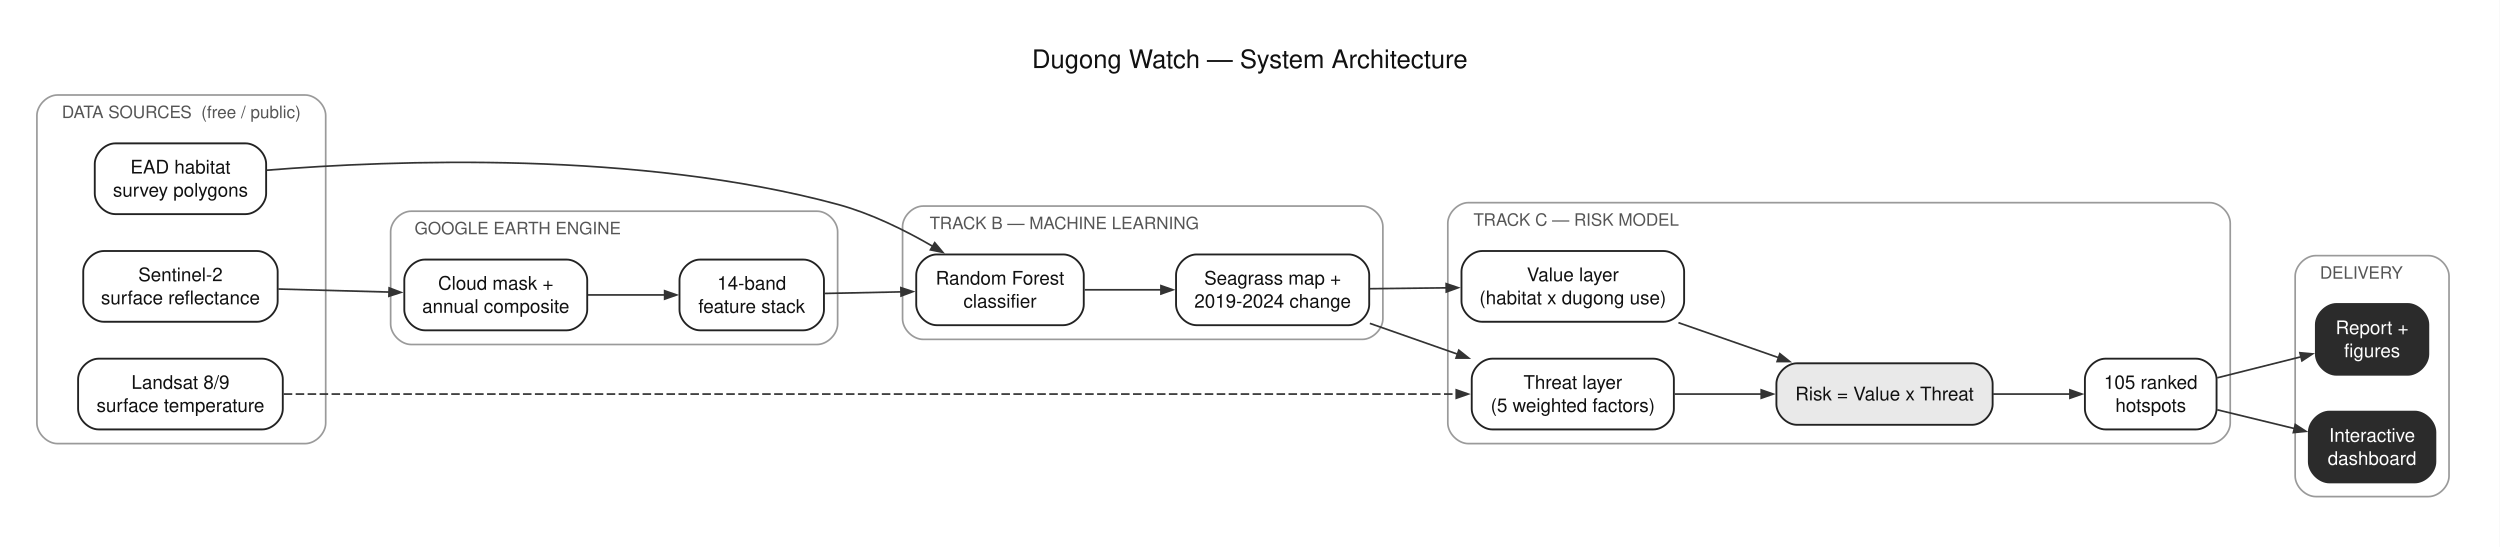
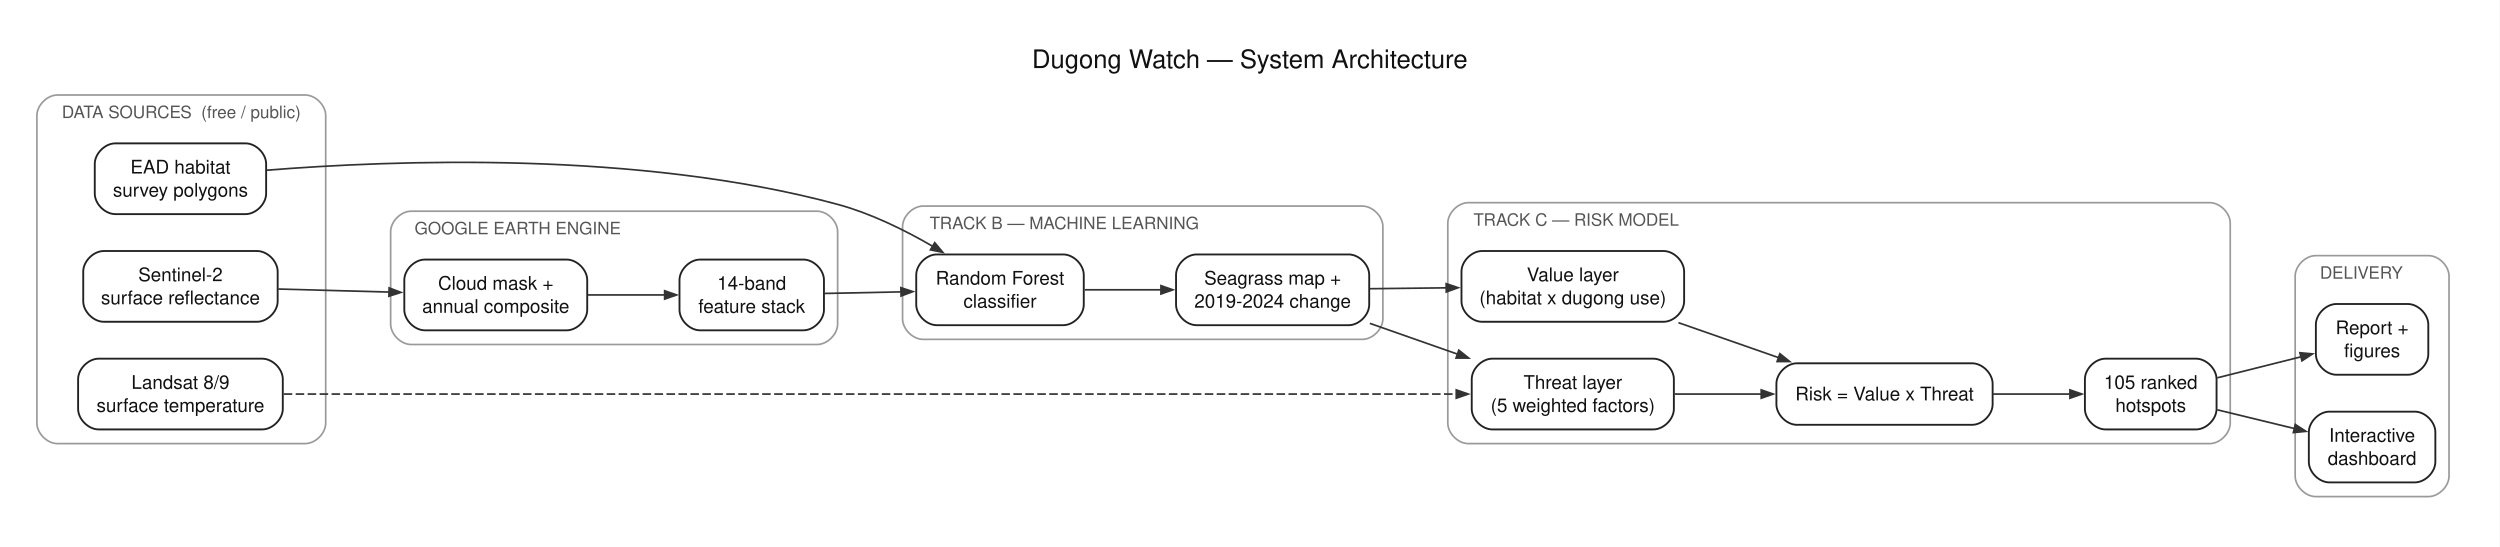
<svg xmlns="http://www.w3.org/2000/svg" width="1463pt" height="320pt" viewBox="0.00 0.00 1463.00 320.00">
  <g id="graph0" class="graph" transform="scale(1 1) rotate(0) translate(21.6 298.6)">
    <polygon fill="white" stroke="none" points="-21.6,21.6 -21.6,-298.6 1441.17,-298.6 1441.17,21.6 -21.6,21.6" />
    <text xml:space="preserve" text-anchor="middle" x="709.78" y="-258.75" font-family="Helvetica,sans-Serif" font-size="15.00" fill="#111111">Dugong Watch — System Architecture</text>
    <g id="clust1" class="cluster">
      <path fill="white" stroke="#9a9a9a" d="M12,-39C12,-39 157,-39 157,-39 163,-39 169,-45 169,-51 169,-51 169,-231 169,-231 169,-237 163,-243 157,-243 157,-243 12,-243 12,-243 6,-243 0,-237 0,-231 0,-231 0,-51 0,-51 0,-45 6,-39 12,-39" />
      <text xml:space="preserve" text-anchor="middle" x="84.5" y="-229.5" font-family="Helvetica,sans-Serif" font-size="10.00" fill="#555555">  DATA SOURCES  (free / public)  </text>
    </g>
    <g id="clust2" class="cluster">
      <path fill="white" stroke="#9a9a9a" d="M219,-97C219,-97 456.58,-97 456.58,-97 462.58,-97 468.58,-103 468.58,-109 468.58,-109 468.58,-163 468.58,-163 468.58,-169 462.58,-175 456.58,-175 456.58,-175 219,-175 219,-175 213,-175 207,-169 207,-163 207,-163 207,-109 207,-109 207,-103 213,-97 219,-97" />
      <text xml:space="preserve" text-anchor="middle" x="281.38" y="-161.5" font-family="Helvetica,sans-Serif" font-size="10.00" fill="#555555">  GOOGLE EARTH ENGINE  </text>
    </g>
    <g id="clust3" class="cluster">
      <path fill="white" stroke="#9a9a9a" d="M518.58,-100C518.58,-100 775.66,-100 775.66,-100 781.66,-100 787.66,-106 787.66,-112 787.66,-112 787.66,-166 787.66,-166 787.66,-172 781.66,-178 775.66,-178 775.66,-178 518.58,-178 518.58,-178 512.58,-178 506.58,-172 506.58,-166 506.58,-166 506.58,-112 506.58,-112 506.58,-106 512.58,-100 518.58,-100" />
      <text xml:space="preserve" text-anchor="middle" x="601.21" y="-164.5" font-family="Helvetica,sans-Serif" font-size="10.00" fill="#555555">  TRACK B — MACHINE LEARNING  </text>
    </g>
    <g id="clust4" class="cluster">
      <path fill="white" stroke="#9a9a9a" d="M837.66,-39C837.66,-39 1271.53,-39 1271.53,-39 1277.53,-39 1283.53,-45 1283.53,-51 1283.53,-51 1283.53,-168 1283.53,-168 1283.53,-174 1277.53,-180 1271.53,-180 1271.53,-180 837.66,-180 837.66,-180 831.66,-180 825.66,-174 825.66,-168 825.66,-168 825.66,-51 825.66,-51 825.66,-45 831.66,-39 837.66,-39" />
      <text xml:space="preserve" text-anchor="middle" x="900.78" y="-166.5" font-family="Helvetica,sans-Serif" font-size="10.00" fill="#555555">  TRACK C — RISK MODEL  </text>
    </g>
    <g id="clust5" class="cluster">
      <path fill="white" stroke="#9a9a9a" d="M1333.53,-8C1333.53,-8 1399.57,-8 1399.57,-8 1405.57,-8 1411.57,-14 1411.57,-20 1411.57,-20 1411.57,-137 1411.57,-137 1411.57,-143 1405.57,-149 1399.57,-149 1399.57,-149 1333.53,-149 1333.53,-149 1327.53,-149 1321.53,-143 1321.53,-137 1321.53,-137 1321.53,-20 1321.53,-20 1321.53,-14 1327.53,-8 1333.53,-8" />
      <text xml:space="preserve" text-anchor="middle" x="1360.28" y="-135.5" font-family="Helvetica,sans-Serif" font-size="10.00" fill="#555555">  DELIVERY  </text>
    </g>
    <g id="node1" class="node">
      <path fill="white" stroke="#222222" stroke-width="1.1" d="M128.89,-151.7C128.89,-151.7 39.11,-151.7 39.11,-151.7 33.11,-151.7 27.11,-145.7 27.11,-139.7 27.11,-139.7 27.11,-122.3 27.11,-122.3 27.11,-116.3 33.11,-110.3 39.11,-110.3 39.11,-110.3 128.89,-110.3 128.89,-110.3 134.89,-110.3 140.89,-116.3 140.89,-122.3 140.89,-122.3 140.89,-139.7 140.89,-139.7 140.89,-145.7 134.89,-151.7 128.89,-151.7" />
      <text xml:space="preserve" text-anchor="middle" x="84" y="-134.05" font-family="Helvetica,sans-Serif" font-size="11.00" fill="#111111">Sentinel-2</text>
      <text xml:space="preserve" text-anchor="middle" x="84" y="-120.55" font-family="Helvetica,sans-Serif" font-size="11.00" fill="#111111">surface reflectance</text>
    </g>
    <g id="node4" class="node">
      <path fill="white" stroke="#222222" stroke-width="1.1" d="M310.04,-146.7C310.04,-146.7 227,-146.7 227,-146.7 221,-146.7 215,-140.7 215,-134.7 215,-134.7 215,-117.3 215,-117.3 215,-111.3 221,-105.3 227,-105.3 227,-105.3 310.04,-105.3 310.04,-105.3 316.04,-105.3 322.04,-111.3 322.04,-117.3 322.04,-117.3 322.04,-134.7 322.04,-134.7 322.04,-140.7 316.04,-146.7 310.04,-146.7" />
      <text xml:space="preserve" text-anchor="middle" x="268.52" y="-129.05" font-family="Helvetica,sans-Serif" font-size="11.00" fill="#111111">Cloud mask +</text>
      <text xml:space="preserve" text-anchor="middle" x="268.52" y="-115.55" font-family="Helvetica,sans-Serif" font-size="11.00" fill="#111111">annual composite</text>
    </g>
    <g id="edge1" class="edge">
      <path fill="none" stroke="#333333" d="M141.25,-129.46C161.87,-128.89 185.3,-128.25 206.34,-127.68" />
      <polygon fill="#333333" stroke="#333333" points="206.13,-130.13 213.06,-127.49 205.99,-125.23 206.13,-130.13" />
    </g>
    <g id="node2" class="node">
      <path fill="white" stroke="#222222" stroke-width="1.1" d="M131.89,-88.7C131.89,-88.7 36.11,-88.7 36.11,-88.7 30.11,-88.7 24.11,-82.7 24.11,-76.7 24.11,-76.7 24.11,-59.3 24.11,-59.3 24.11,-53.3 30.11,-47.3 36.11,-47.3 36.11,-47.3 131.89,-47.3 131.89,-47.3 137.89,-47.3 143.89,-53.3 143.89,-59.3 143.89,-59.3 143.89,-76.7 143.89,-76.7 143.89,-82.7 137.89,-88.7 131.89,-88.7" />
      <text xml:space="preserve" text-anchor="middle" x="84" y="-71.05" font-family="Helvetica,sans-Serif" font-size="11.00" fill="#111111">Landsat 8/9</text>
      <text xml:space="preserve" text-anchor="middle" x="84" y="-57.55" font-family="Helvetica,sans-Serif" font-size="11.00" fill="#111111">surface temperature</text>
    </g>
    <g id="node9" class="node">
      <path fill="white" stroke="#222222" stroke-width="1.1" d="M945.95,-88.7C945.95,-88.7 851.66,-88.7 851.66,-88.7 845.66,-88.7 839.66,-82.7 839.66,-76.7 839.66,-76.7 839.66,-59.3 839.66,-59.3 839.66,-53.3 845.66,-47.3 851.66,-47.3 851.66,-47.3 945.95,-47.3 945.95,-47.3 951.95,-47.3 957.95,-53.3 957.95,-59.3 957.95,-59.3 957.95,-76.7 957.95,-76.7 957.95,-82.7 951.95,-88.7 945.95,-88.7" />
      <text xml:space="preserve" text-anchor="middle" x="898.8" y="-71.05" font-family="Helvetica,sans-Serif" font-size="11.00" fill="#111111">Threat layer</text>
      <text xml:space="preserve" text-anchor="middle" x="898.8" y="-57.55" font-family="Helvetica,sans-Serif" font-size="11.00" fill="#111111">(5 weighted factors)</text>
    </g>
    <g id="edge8" class="edge">
      <path fill="none" stroke="#333333" stroke-dasharray="5,2" d="M144.43,-68C210.92,-68 321.83,-68 417.31,-68 417.31,-68 417.31,-68 564.6,-68 656.83,-68 763.42,-68 830.71,-68" />
      <polygon fill="#333333" stroke="#333333" points="830.61,-70.45 837.61,-68 830.61,-65.55 830.61,-70.45" />
    </g>
    <g id="node3" class="node">
      <path fill="white" stroke="#222222" stroke-width="1.1" d="M122.14,-214.7C122.14,-214.7 45.86,-214.7 45.86,-214.7 39.86,-214.7 33.86,-208.7 33.86,-202.7 33.86,-202.7 33.86,-185.3 33.86,-185.3 33.86,-179.3 39.86,-173.3 45.86,-173.3 45.86,-173.3 122.14,-173.3 122.14,-173.3 128.14,-173.3 134.14,-179.3 134.14,-185.3 134.14,-185.3 134.14,-202.7 134.14,-202.7 134.14,-208.7 128.14,-214.7 122.14,-214.7" />
      <text xml:space="preserve" text-anchor="middle" x="84" y="-197.05" font-family="Helvetica,sans-Serif" font-size="11.00" fill="#111111">EAD habitat</text>
      <text xml:space="preserve" text-anchor="middle" x="84" y="-183.55" font-family="Helvetica,sans-Serif" font-size="11.00" fill="#111111">survey polygons</text>
    </g>
    <g id="node6" class="node">
      <path fill="white" stroke="#222222" stroke-width="1.1" d="M600.62,-149.7C600.62,-149.7 526.58,-149.7 526.58,-149.7 520.58,-149.7 514.58,-143.7 514.58,-137.7 514.58,-137.7 514.58,-120.3 514.58,-120.3 514.58,-114.3 520.58,-108.3 526.58,-108.3 526.58,-108.3 600.62,-108.3 600.62,-108.3 606.62,-108.3 612.62,-114.3 612.62,-120.3 612.62,-120.3 612.62,-137.7 612.62,-137.7 612.62,-143.7 606.62,-149.7 600.62,-149.7" />
      <text xml:space="preserve" text-anchor="middle" x="563.6" y="-132.05" font-family="Helvetica,sans-Serif" font-size="11.00" fill="#111111">Random Forest</text>
      <text xml:space="preserve" text-anchor="middle" x="563.6" y="-118.55" font-family="Helvetica,sans-Serif" font-size="11.00" fill="#111111">classifier</text>
    </g>
    <g id="edge2" class="edge">
      <path fill="none" stroke="#333333" d="M134.49,-198.99C208.6,-204.94 352.13,-210.47 468.58,-179 487.93,-173.77 507.75,-164.01 524.17,-154.48" />
      <polygon fill="#333333" stroke="#333333" points="525.4,-156.6 530.16,-150.92 522.89,-152.39 525.4,-156.6" />
    </g>
    <g id="node5" class="node">
      <path fill="white" stroke="#222222" stroke-width="1.1" d="M448.58,-146.7C448.58,-146.7 388.04,-146.7 388.04,-146.7 382.04,-146.7 376.04,-140.7 376.04,-134.7 376.04,-134.7 376.04,-117.3 376.04,-117.3 376.04,-111.3 382.04,-105.3 388.04,-105.3 388.04,-105.3 448.58,-105.3 448.58,-105.3 454.58,-105.3 460.58,-111.3 460.58,-117.3 460.58,-117.3 460.58,-134.7 460.58,-134.7 460.58,-140.7 454.58,-146.7 448.58,-146.7" />
      <text xml:space="preserve" text-anchor="middle" x="418.31" y="-129.05" font-family="Helvetica,sans-Serif" font-size="11.00" fill="#111111">14-band</text>
      <text xml:space="preserve" text-anchor="middle" x="418.31" y="-115.55" font-family="Helvetica,sans-Serif" font-size="11.00" fill="#111111">feature stack</text>
    </g>
    <g id="edge3" class="edge">
      <path fill="none" stroke="#333333" d="M322.46,-126C337.14,-126 353.02,-126 367.51,-126" />
      <polygon fill="#333333" stroke="#333333" points="367.35,-128.45 374.35,-126 367.35,-123.55 367.35,-128.45" />
    </g>
    <g id="edge4" class="edge">
      <path fill="none" stroke="#333333" d="M460.76,-126.87C474.84,-127.16 490.84,-127.5 505.91,-127.81" />
      <polygon fill="#333333" stroke="#333333" points="505.6,-130.26 512.65,-127.95 505.71,-125.36 505.6,-130.26" />
    </g>
    <g id="node7" class="node">
      <path fill="white" stroke="#222222" stroke-width="1.1" d="M767.66,-149.7C767.66,-149.7 678.62,-149.7 678.62,-149.7 672.62,-149.7 666.62,-143.7 666.62,-137.7 666.62,-137.7 666.62,-120.3 666.62,-120.3 666.62,-114.3 672.62,-108.3 678.62,-108.3 678.62,-108.3 767.66,-108.3 767.66,-108.3 773.66,-108.3 779.66,-114.3 779.66,-120.3 779.66,-120.3 779.66,-137.7 779.66,-137.7 779.66,-143.7 773.66,-149.7 767.66,-149.7" />
      <text xml:space="preserve" text-anchor="middle" x="723.14" y="-132.05" font-family="Helvetica,sans-Serif" font-size="11.00" fill="#111111">Seagrass map +</text>
      <text xml:space="preserve" text-anchor="middle" x="723.14" y="-118.55" font-family="Helvetica,sans-Serif" font-size="11.00" fill="#111111">2019-2024 change</text>
    </g>
    <g id="edge5" class="edge">
      <path fill="none" stroke="#333333" d="M613.15,-129C627.34,-129 643.07,-129 658.06,-129" />
      <polygon fill="#333333" stroke="#333333" points="657.79,-131.45 664.79,-129 657.79,-126.55 657.79,-131.45" />
    </g>
    <g id="node8" class="node">
      <path fill="white" stroke="#222222" stroke-width="1.1" d="M951.95,-151.7C951.95,-151.7 845.66,-151.7 845.66,-151.7 839.66,-151.7 833.66,-145.7 833.66,-139.7 833.66,-139.7 833.66,-122.3 833.66,-122.3 833.66,-116.3 839.66,-110.3 845.66,-110.3 845.66,-110.3 951.95,-110.3 951.95,-110.3 957.95,-110.3 963.95,-116.3 963.95,-122.3 963.95,-122.3 963.95,-139.7 963.95,-139.7 963.95,-145.7 957.95,-151.7 951.95,-151.7" />
      <text xml:space="preserve" text-anchor="middle" x="898.8" y="-134.05" font-family="Helvetica,sans-Serif" font-size="11.00" fill="#111111">Value layer</text>
      <text xml:space="preserve" text-anchor="middle" x="898.8" y="-120.55" font-family="Helvetica,sans-Serif" font-size="11.00" fill="#111111">(habitat x dugong use)</text>
    </g>
    <g id="edge6" class="edge">
      <path fill="none" stroke="#333333" d="M780.04,-129.64C794.35,-129.81 809.95,-129.99 824.97,-130.16" />
      <polygon fill="#333333" stroke="#333333" points="824.7,-132.61 831.73,-130.24 824.76,-127.71 824.7,-132.61" />
    </g>
    <g id="edge7" class="edge">
      <path fill="none" stroke="#333333" d="M780.04,-109.36C796.47,-103.59 814.59,-97.23 831.59,-91.26" />
      <polygon fill="#333333" stroke="#333333" points="832.09,-93.68 837.89,-89.05 830.47,-89.05 832.09,-93.68" />
    </g>
    <g id="node10" class="node">
-       <path fill="#e9e9e9" stroke="#222222" stroke-width="1.1" d="M1132.49,-86C1132.49,-86 1029.95,-86 1029.95,-86 1023.95,-86 1017.95,-80 1017.95,-74 1017.95,-74 1017.95,-62 1017.95,-62 1017.95,-56 1023.95,-50 1029.95,-50 1029.95,-50 1132.49,-50 1132.49,-50 1138.49,-50 1144.49,-56 1144.49,-62 1144.49,-62 1144.49,-74 1144.49,-74 1144.49,-80 1138.49,-86 1132.49,-86" />
+       <path fill="white" stroke="#222222" stroke-width="1.1" d="M1132.49,-86C1132.49,-86 1029.95,-86 1029.95,-86 1023.95,-86 1017.95,-80 1017.95,-74 1017.95,-74 1017.95,-62 1017.95,-62 1017.95,-56 1023.95,-50 1029.95,-50 1029.95,-50 1132.49,-50 1132.49,-50 1138.49,-50 1144.49,-56 1144.49,-62 1144.49,-62 1144.49,-74 1144.49,-74 1144.49,-80 1138.49,-86 1132.49,-86" />
      <text xml:space="preserve" text-anchor="middle" x="1081.22" y="-64.3" font-family="Helvetica,sans-Serif" font-size="11.00" fill="#111111">Risk = Value x Threat</text>
    </g>
    <g id="edge9" class="edge">
      <path fill="none" stroke="#333333" d="M960.63,-109.76C979.52,-103.16 1000.34,-95.9 1019.23,-89.3" />
      <polygon fill="#333333" stroke="#333333" points="1019.97,-91.63 1025.77,-87.01 1018.36,-87.01 1019.97,-91.63" />
    </g>
    <g id="edge10" class="edge">
      <path fill="none" stroke="#333333" d="M958.38,-68C974.65,-68 992.49,-68 1009.38,-68" />
      <polygon fill="#333333" stroke="#333333" points="1009.07,-70.45 1016.07,-68 1009.07,-65.55 1009.07,-70.45" />
    </g>
    <g id="node11" class="node">
      <path fill="white" stroke="#222222" stroke-width="1.1" d="M1263.53,-88.7C1263.53,-88.7 1210.49,-88.7 1210.49,-88.7 1204.49,-88.7 1198.49,-82.7 1198.49,-76.7 1198.49,-76.7 1198.49,-59.3 1198.49,-59.3 1198.49,-53.3 1204.49,-47.3 1210.49,-47.3 1210.49,-47.3 1263.53,-47.3 1263.53,-47.3 1269.53,-47.3 1275.53,-53.3 1275.53,-59.3 1275.53,-59.3 1275.53,-76.7 1275.53,-76.7 1275.53,-82.7 1269.53,-88.7 1263.53,-88.7" />
      <text xml:space="preserve" text-anchor="middle" x="1237.01" y="-71.05" font-family="Helvetica,sans-Serif" font-size="11.00" fill="#111111">105 ranked</text>
      <text xml:space="preserve" text-anchor="middle" x="1237.01" y="-57.55" font-family="Helvetica,sans-Serif" font-size="11.00" fill="#111111">hotspots</text>
    </g>
    <g id="edge11" class="edge">
      <path fill="none" stroke="#333333" d="M1144.77,-68C1159.93,-68 1175.85,-68 1190.08,-68" />
      <polygon fill="#333333" stroke="#333333" points="1189.73,-70.45 1196.73,-68 1189.73,-65.55 1189.73,-70.45" />
    </g>
    <g id="node12" class="node">
-       <path fill="#2b2b2b" stroke="#2b2b2b" stroke-width="1.1" d="M1391.57,-57.7C1391.57,-57.7 1341.53,-57.7 1341.53,-57.7 1335.53,-57.7 1329.53,-51.7 1329.53,-45.7 1329.53,-45.7 1329.53,-28.3 1329.53,-28.3 1329.53,-22.3 1335.53,-16.3 1341.53,-16.3 1341.53,-16.3 1391.57,-16.3 1391.57,-16.3 1397.57,-16.3 1403.57,-22.3 1403.57,-28.3 1403.57,-28.3 1403.57,-45.7 1403.57,-45.7 1403.57,-51.7 1397.57,-57.7 1391.57,-57.7" />
-       <text xml:space="preserve" text-anchor="middle" x="1366.55" y="-40.05" font-family="Helvetica,sans-Serif" font-size="11.00" fill="white">Interactive</text>
-       <text xml:space="preserve" text-anchor="middle" x="1366.55" y="-26.55" font-family="Helvetica,sans-Serif" font-size="11.00" fill="white">dashboard</text>
+       <path fill="white" stroke="#222222" stroke-width="1.1" d="M1391.57,-57.7C1391.57,-57.7 1341.53,-57.7 1341.53,-57.7 1335.53,-57.7 1329.53,-51.7 1329.53,-45.7 1329.53,-45.7 1329.53,-28.3 1329.53,-28.3 1329.53,-22.3 1335.53,-16.3 1341.53,-16.3 1341.53,-16.3 1391.57,-16.3 1391.57,-16.3 1397.57,-16.3 1403.57,-22.3 1403.57,-28.3 1403.57,-28.3 1403.57,-45.7 1403.57,-45.7 1403.57,-51.7 1397.57,-57.7 1391.57,-57.7" />
+       <text xml:space="preserve" text-anchor="middle" x="1366.55" y="-40.05" font-family="Helvetica,sans-Serif" font-size="11.00" fill="#111111">Interactive</text>
+       <text xml:space="preserve" text-anchor="middle" x="1366.55" y="-26.55" font-family="Helvetica,sans-Serif" font-size="11.00" fill="#111111">dashboard</text>
    </g>
    <g id="edge12" class="edge">
      <path fill="none" stroke="#333333" d="M1275.93,-58.78C1290.18,-55.32 1306.5,-51.35 1321.28,-47.76" />
      <polygon fill="#333333" stroke="#333333" points="1321.61,-50.2 1327.84,-46.17 1320.46,-45.44 1321.61,-50.2" />
    </g>
    <g id="node13" class="node">
-       <path fill="#2b2b2b" stroke="#2b2b2b" stroke-width="1.1" d="M1387.44,-120.7C1387.44,-120.7 1345.65,-120.7 1345.65,-120.7 1339.65,-120.7 1333.65,-114.7 1333.65,-108.7 1333.65,-108.7 1333.65,-91.3 1333.65,-91.3 1333.65,-85.3 1339.65,-79.3 1345.65,-79.3 1345.65,-79.3 1387.44,-79.3 1387.44,-79.3 1393.44,-79.3 1399.44,-85.3 1399.44,-91.3 1399.44,-91.3 1399.44,-108.7 1399.44,-108.7 1399.44,-114.7 1393.44,-120.7 1387.44,-120.7" />
-       <text xml:space="preserve" text-anchor="middle" x="1366.55" y="-103.05" font-family="Helvetica,sans-Serif" font-size="11.00" fill="white">Report +</text>
-       <text xml:space="preserve" text-anchor="middle" x="1366.55" y="-89.55" font-family="Helvetica,sans-Serif" font-size="11.00" fill="white">figures</text>
+       <path fill="white" stroke="#222222" stroke-width="1.1" d="M1387.44,-120.7C1387.44,-120.7 1345.65,-120.7 1345.65,-120.7 1339.65,-120.7 1333.65,-114.7 1333.65,-108.7 1333.65,-108.7 1333.65,-91.3 1333.65,-91.3 1333.65,-85.3 1339.65,-79.3 1345.65,-79.3 1345.65,-79.3 1387.44,-79.3 1387.44,-79.3 1393.44,-79.3 1399.44,-85.3 1399.44,-91.3 1399.44,-91.3 1399.44,-108.7 1399.44,-108.7 1399.44,-114.7 1393.44,-120.7 1387.44,-120.7" />
+       <text xml:space="preserve" text-anchor="middle" x="1366.55" y="-103.05" font-family="Helvetica,sans-Serif" font-size="11.00" fill="#111111">Report +</text>
+       <text xml:space="preserve" text-anchor="middle" x="1366.55" y="-89.55" font-family="Helvetica,sans-Serif" font-size="11.00" fill="#111111">figures</text>
    </g>
    <g id="edge13" class="edge">
      <path fill="none" stroke="#333333" d="M1275.93,-77.51C1291.44,-81.41 1309.4,-85.91 1325.15,-89.86" />
      <polygon fill="#333333" stroke="#333333" points="1324.31,-92.18 1331.7,-91.51 1325.5,-87.43 1324.31,-92.18" />
    </g>
  </g>
</svg>
